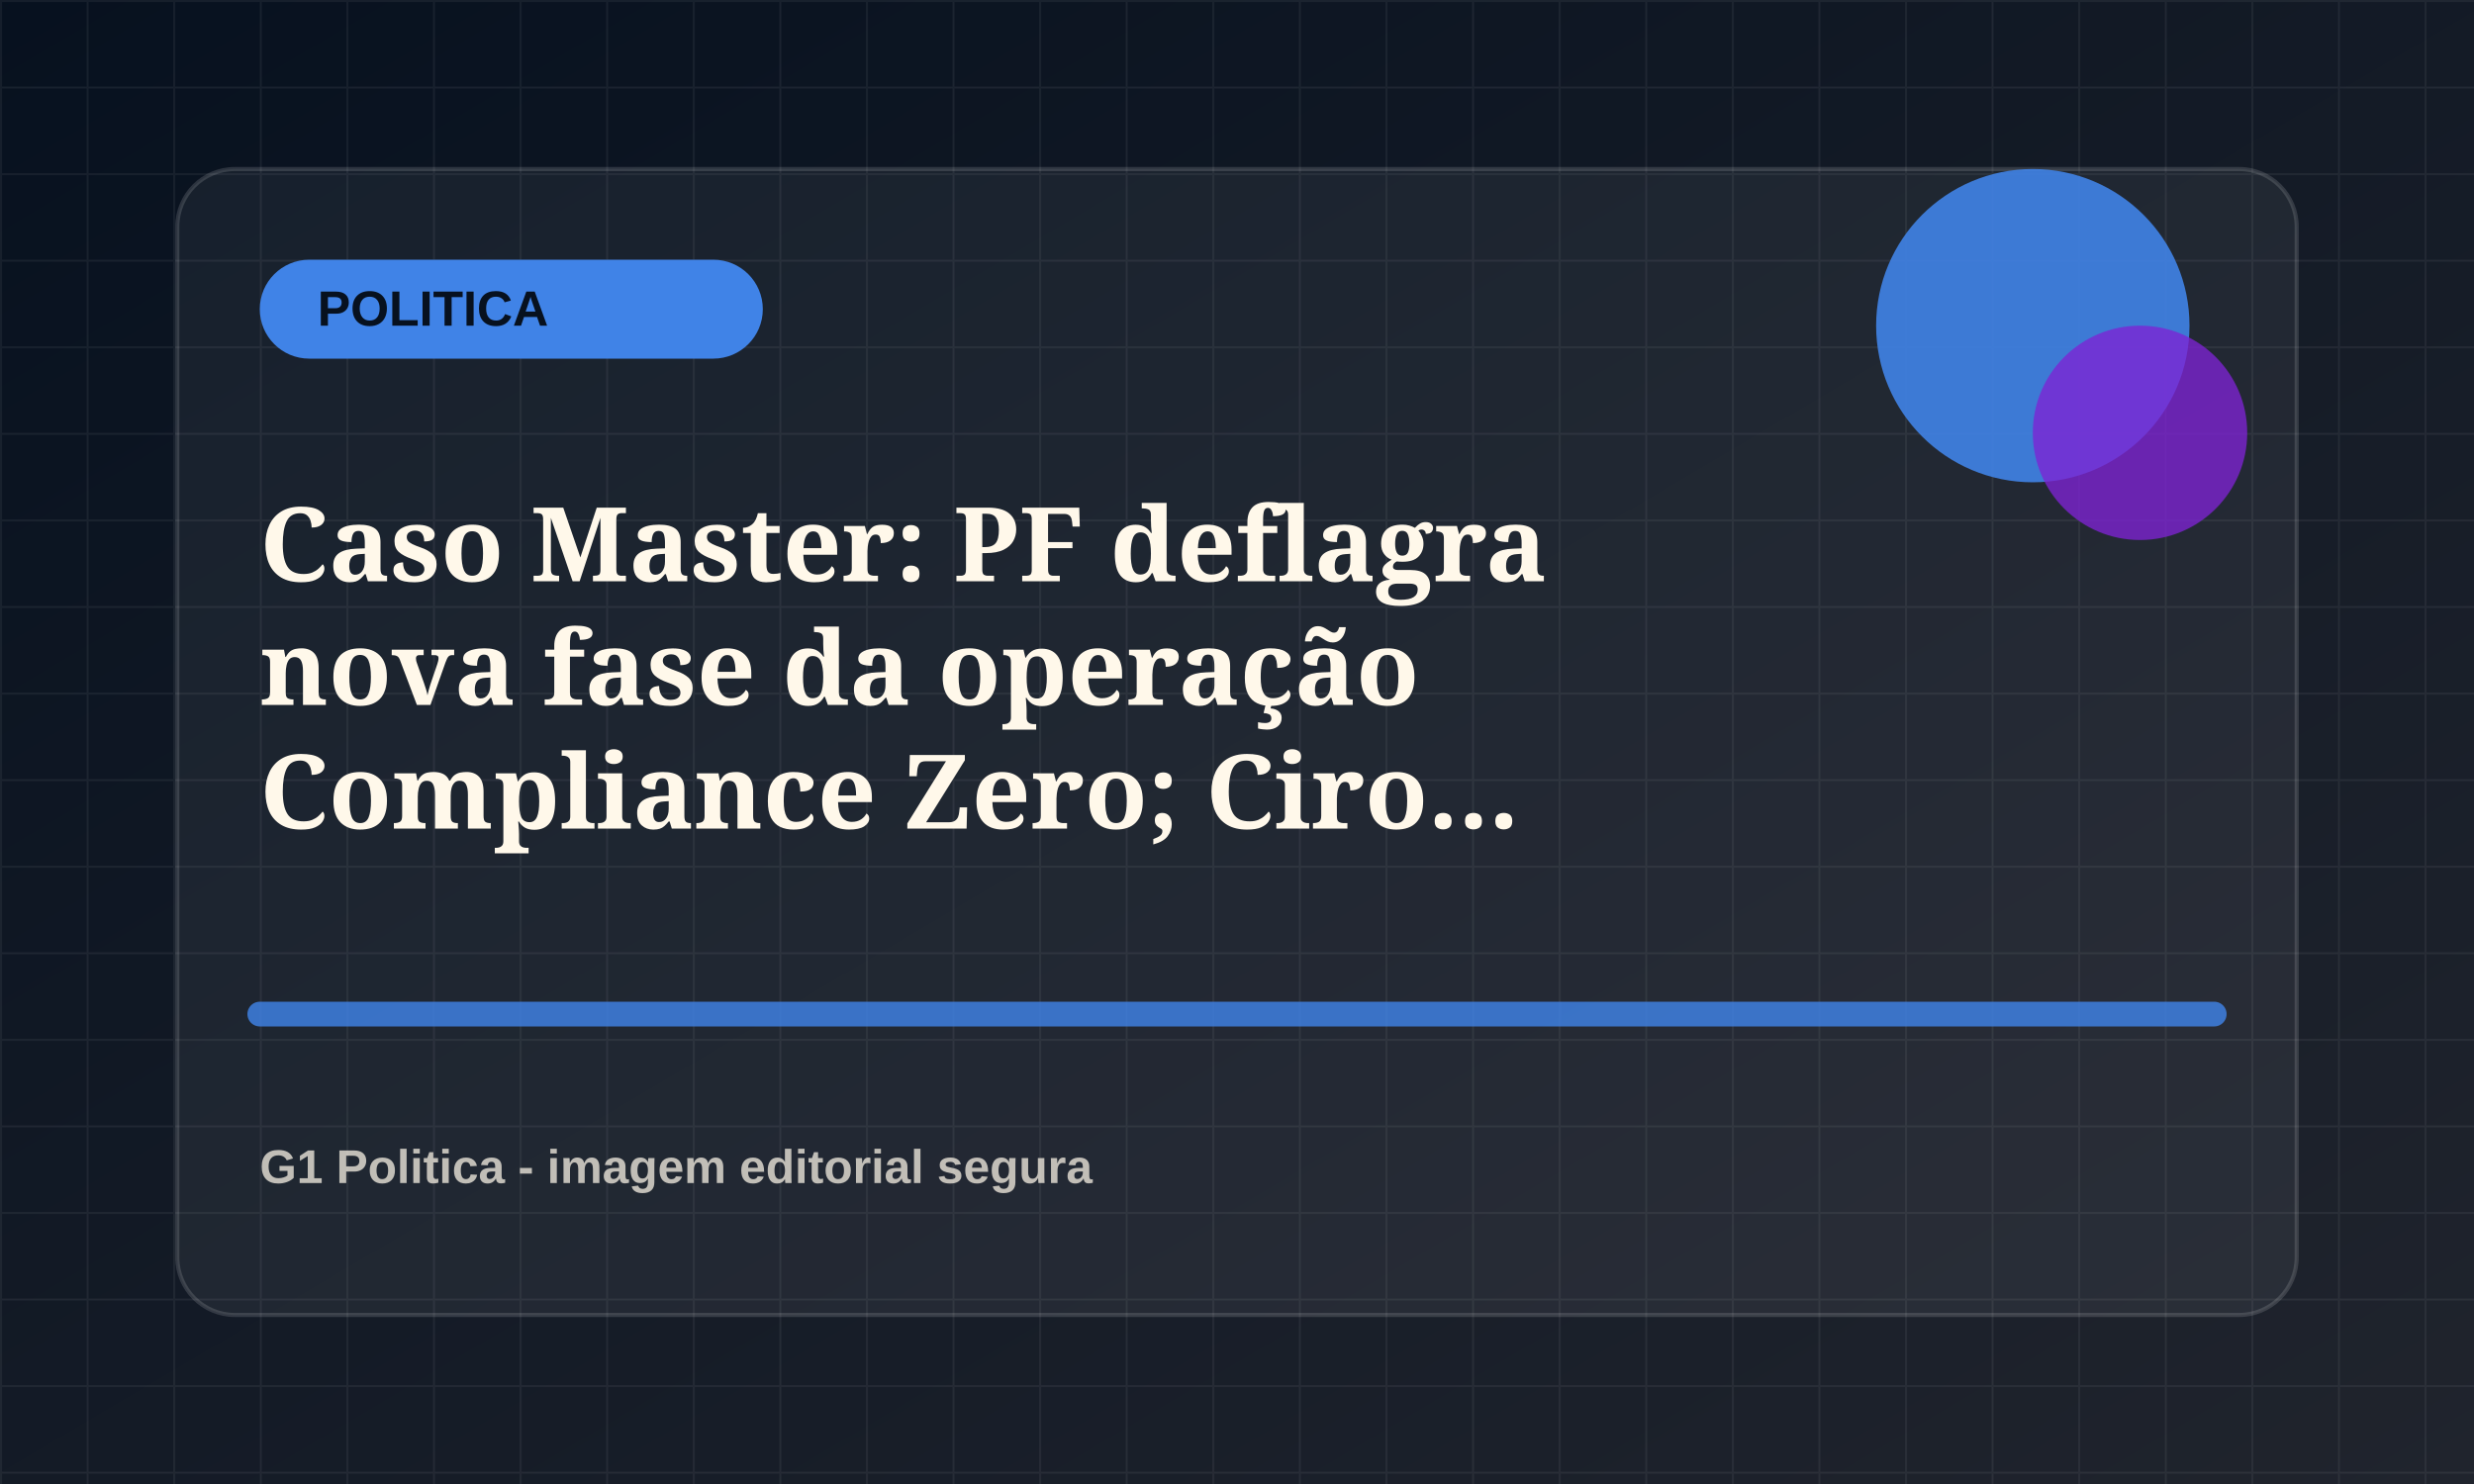
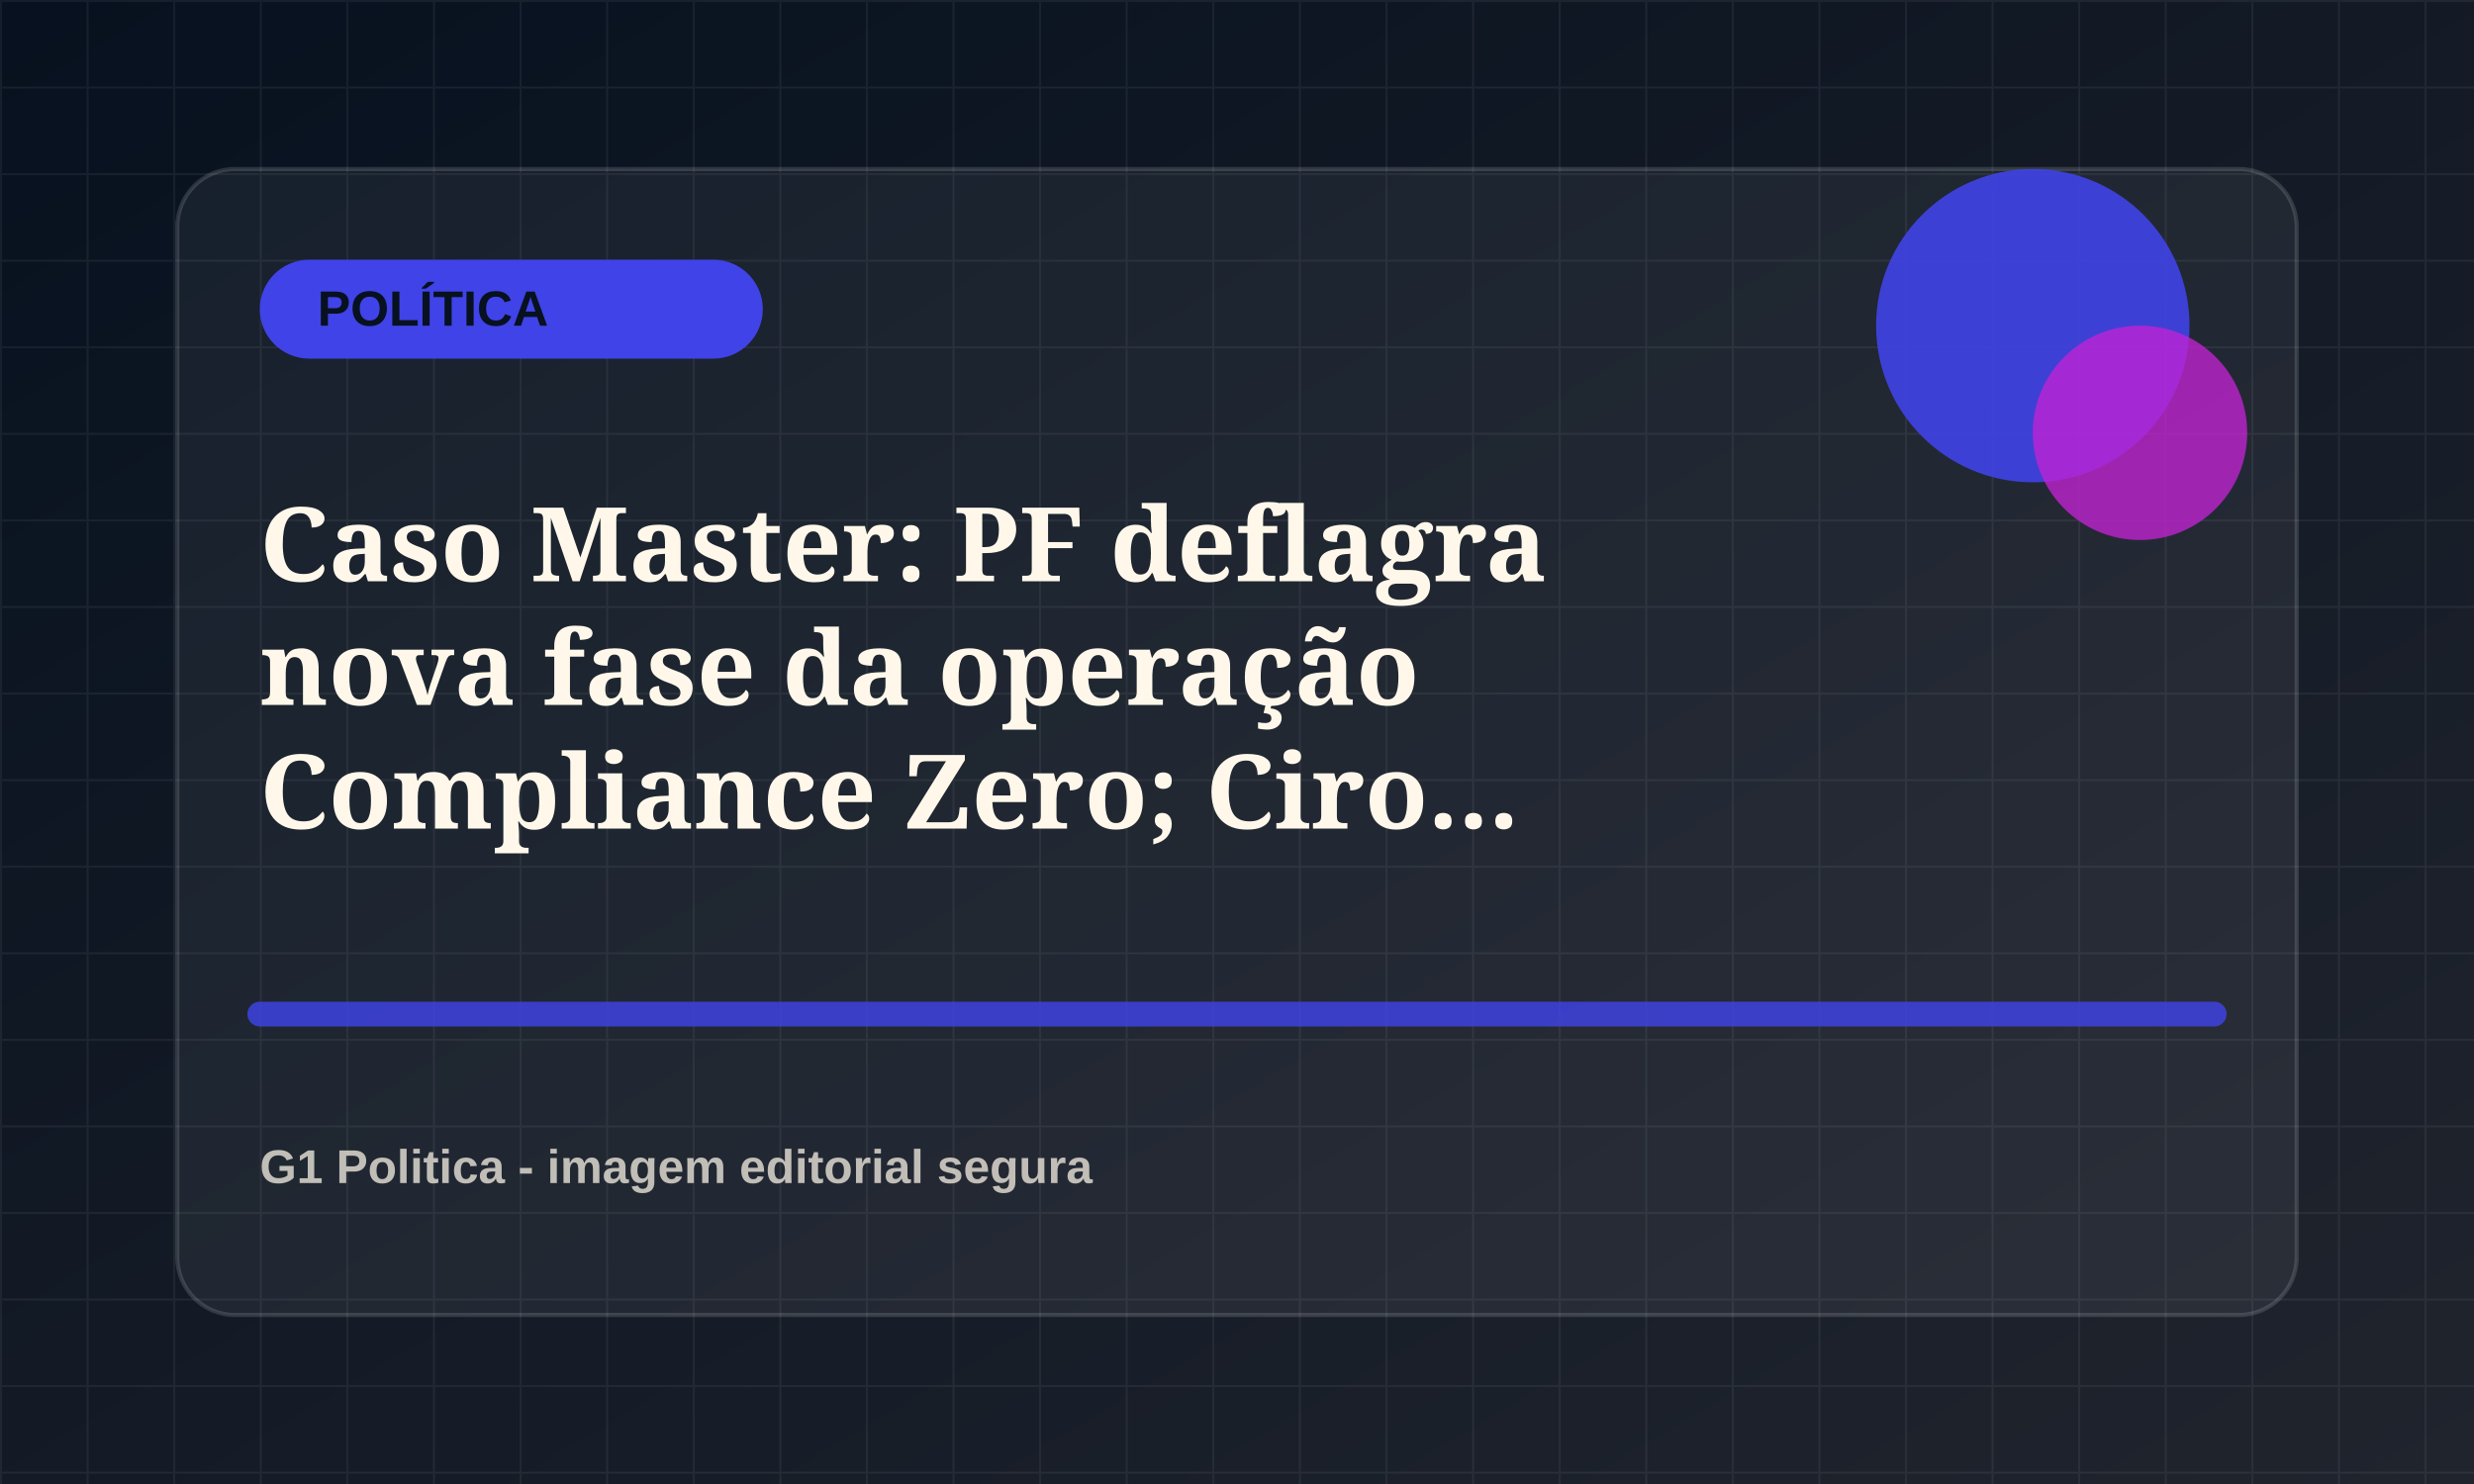
<svg xmlns="http://www.w3.org/2000/svg" viewBox="0 0 1200 720">
  <defs>
    <linearGradient id="bg" x1="0" x2="1" y1="0" y2="1">
      <stop offset="0" stop-color="#07111f" />
      <stop offset="1" stop-color="#20242d" />
    </linearGradient>
    <pattern id="grid" width="42" height="42" patternUnits="userSpaceOnUse">
      <path d="M42 0H0v42" fill="none" stroke="rgba(255,255,255,.055)" stroke-width="2" />
    </pattern>
  </defs>
  <rect width="1200" height="720" fill="url(#bg)" />
  <rect width="1200" height="720" fill="url(#grid)" />
  <rect x="86" y="82" width="1028" height="556" rx="28" fill="rgba(255,255,255,.055)" stroke="rgba(255,255,255,.14)" stroke-width="2" />
-   <rect x="126" y="126" width="244" height="48" rx="24" fill="hsl(216 78% 58%)" />
-   <text x="154" y="158" fill="#07111f" font-family="Arial, sans-serif" font-size="24" font-weight="800">POLITICA</text>
-   <circle cx="986" cy="158" r="76" fill="hsl(216 78% 58%)" opacity=".9" />
-   <circle cx="1038" cy="210" r="52" fill="hsl(271 72% 48%)" opacity=".78" />
-   <path d="M126 492h948" stroke="hsl(216 78% 58%)" stroke-width="12" stroke-linecap="round" opacity=".82" />
+   <rect x="126" y="126" width="244" height="48" rx="24" fill="hsl(239 78% 58%)" />
+   <text x="154" y="158" fill="#07111f" font-family="Arial, sans-serif" font-size="24" font-weight="800">POLÍTICA</text>
+   <circle cx="986" cy="158" r="76" fill="hsl(239 78% 58%)" opacity=".9" />
+   <circle cx="1038" cy="210" r="52" fill="hsl(294 72% 48%)" opacity=".78" />
+   <path d="M126 492h948" stroke="hsl(239 78% 58%)" stroke-width="12" stroke-linecap="round" opacity=".82" />
  <text x="126" y="282" fill="#fff8ea" font-family="Georgia, serif" font-size="50" font-weight="700">
    <tspan x="126" dy="0">Caso Master: PF deflagra</tspan>
    <tspan x="126" dy="60">nova fase da operação</tspan>
    <tspan x="126" dy="60">Compliance Zero; Ciro...</tspan>
  </text>
  <text x="126" y="574" fill="rgba(255,248,234,.72)" font-family="Arial, sans-serif" font-size="23" font-weight="700">G1 Politica - imagem editorial segura</text>
</svg>
